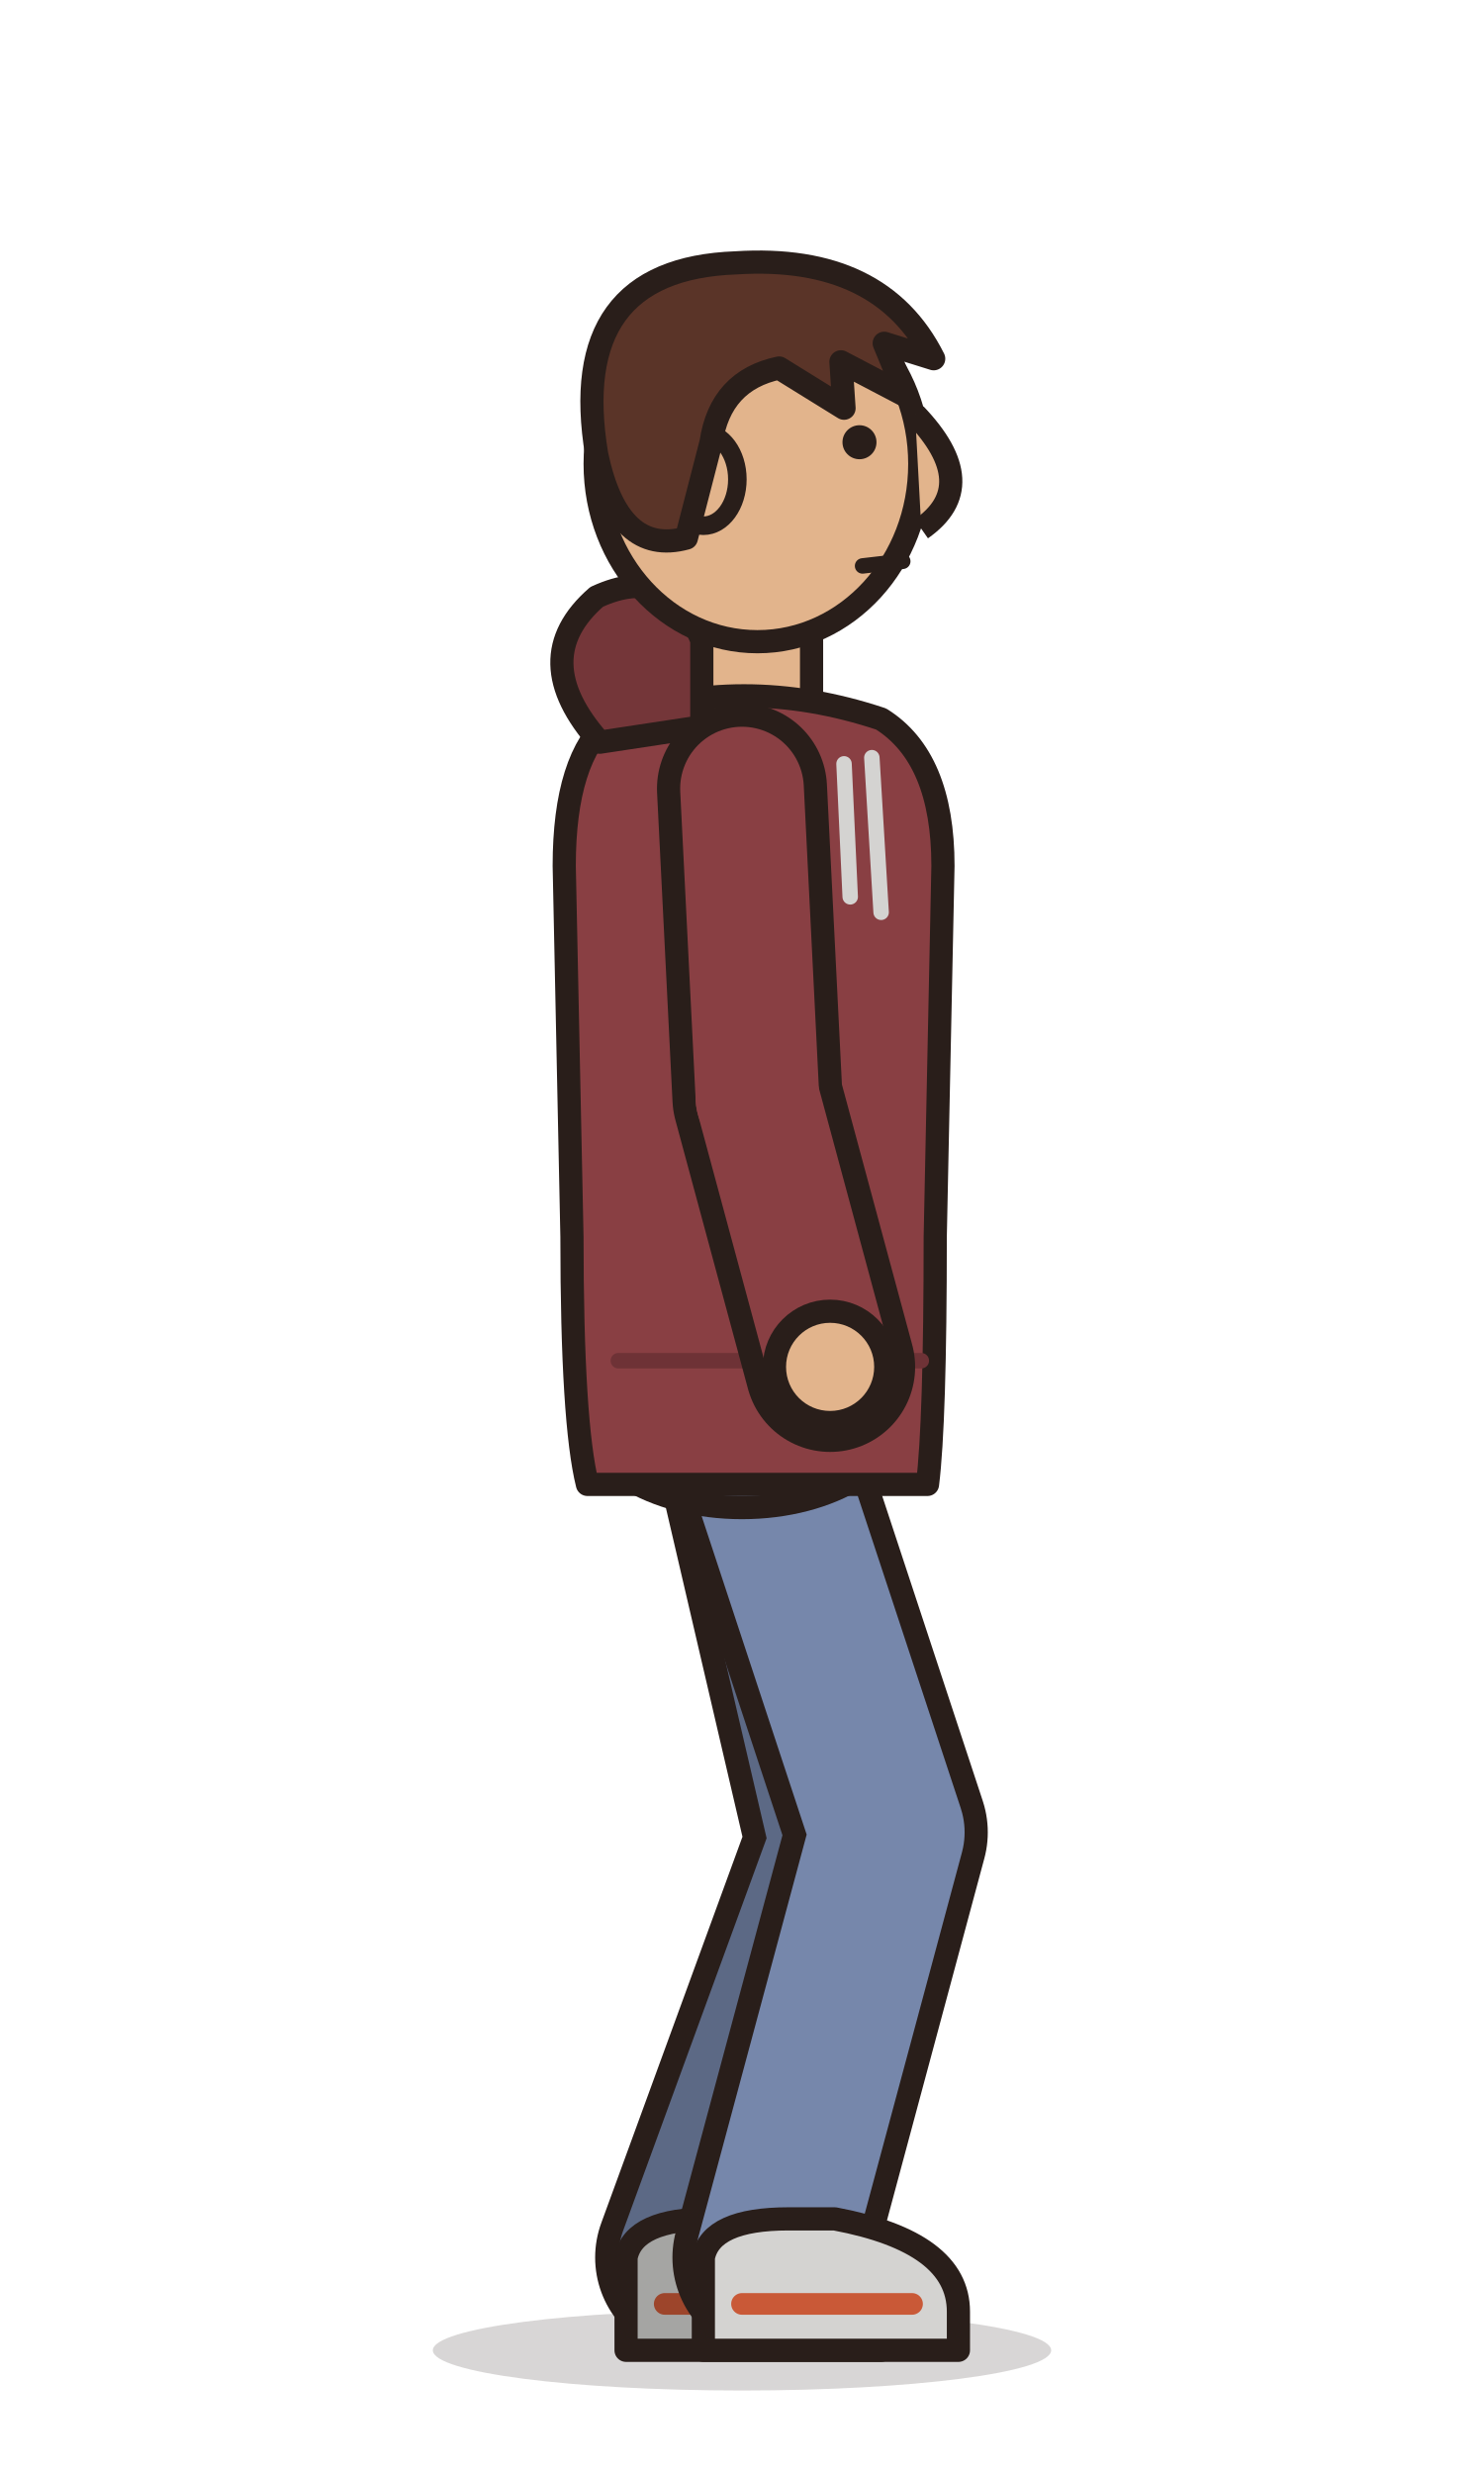
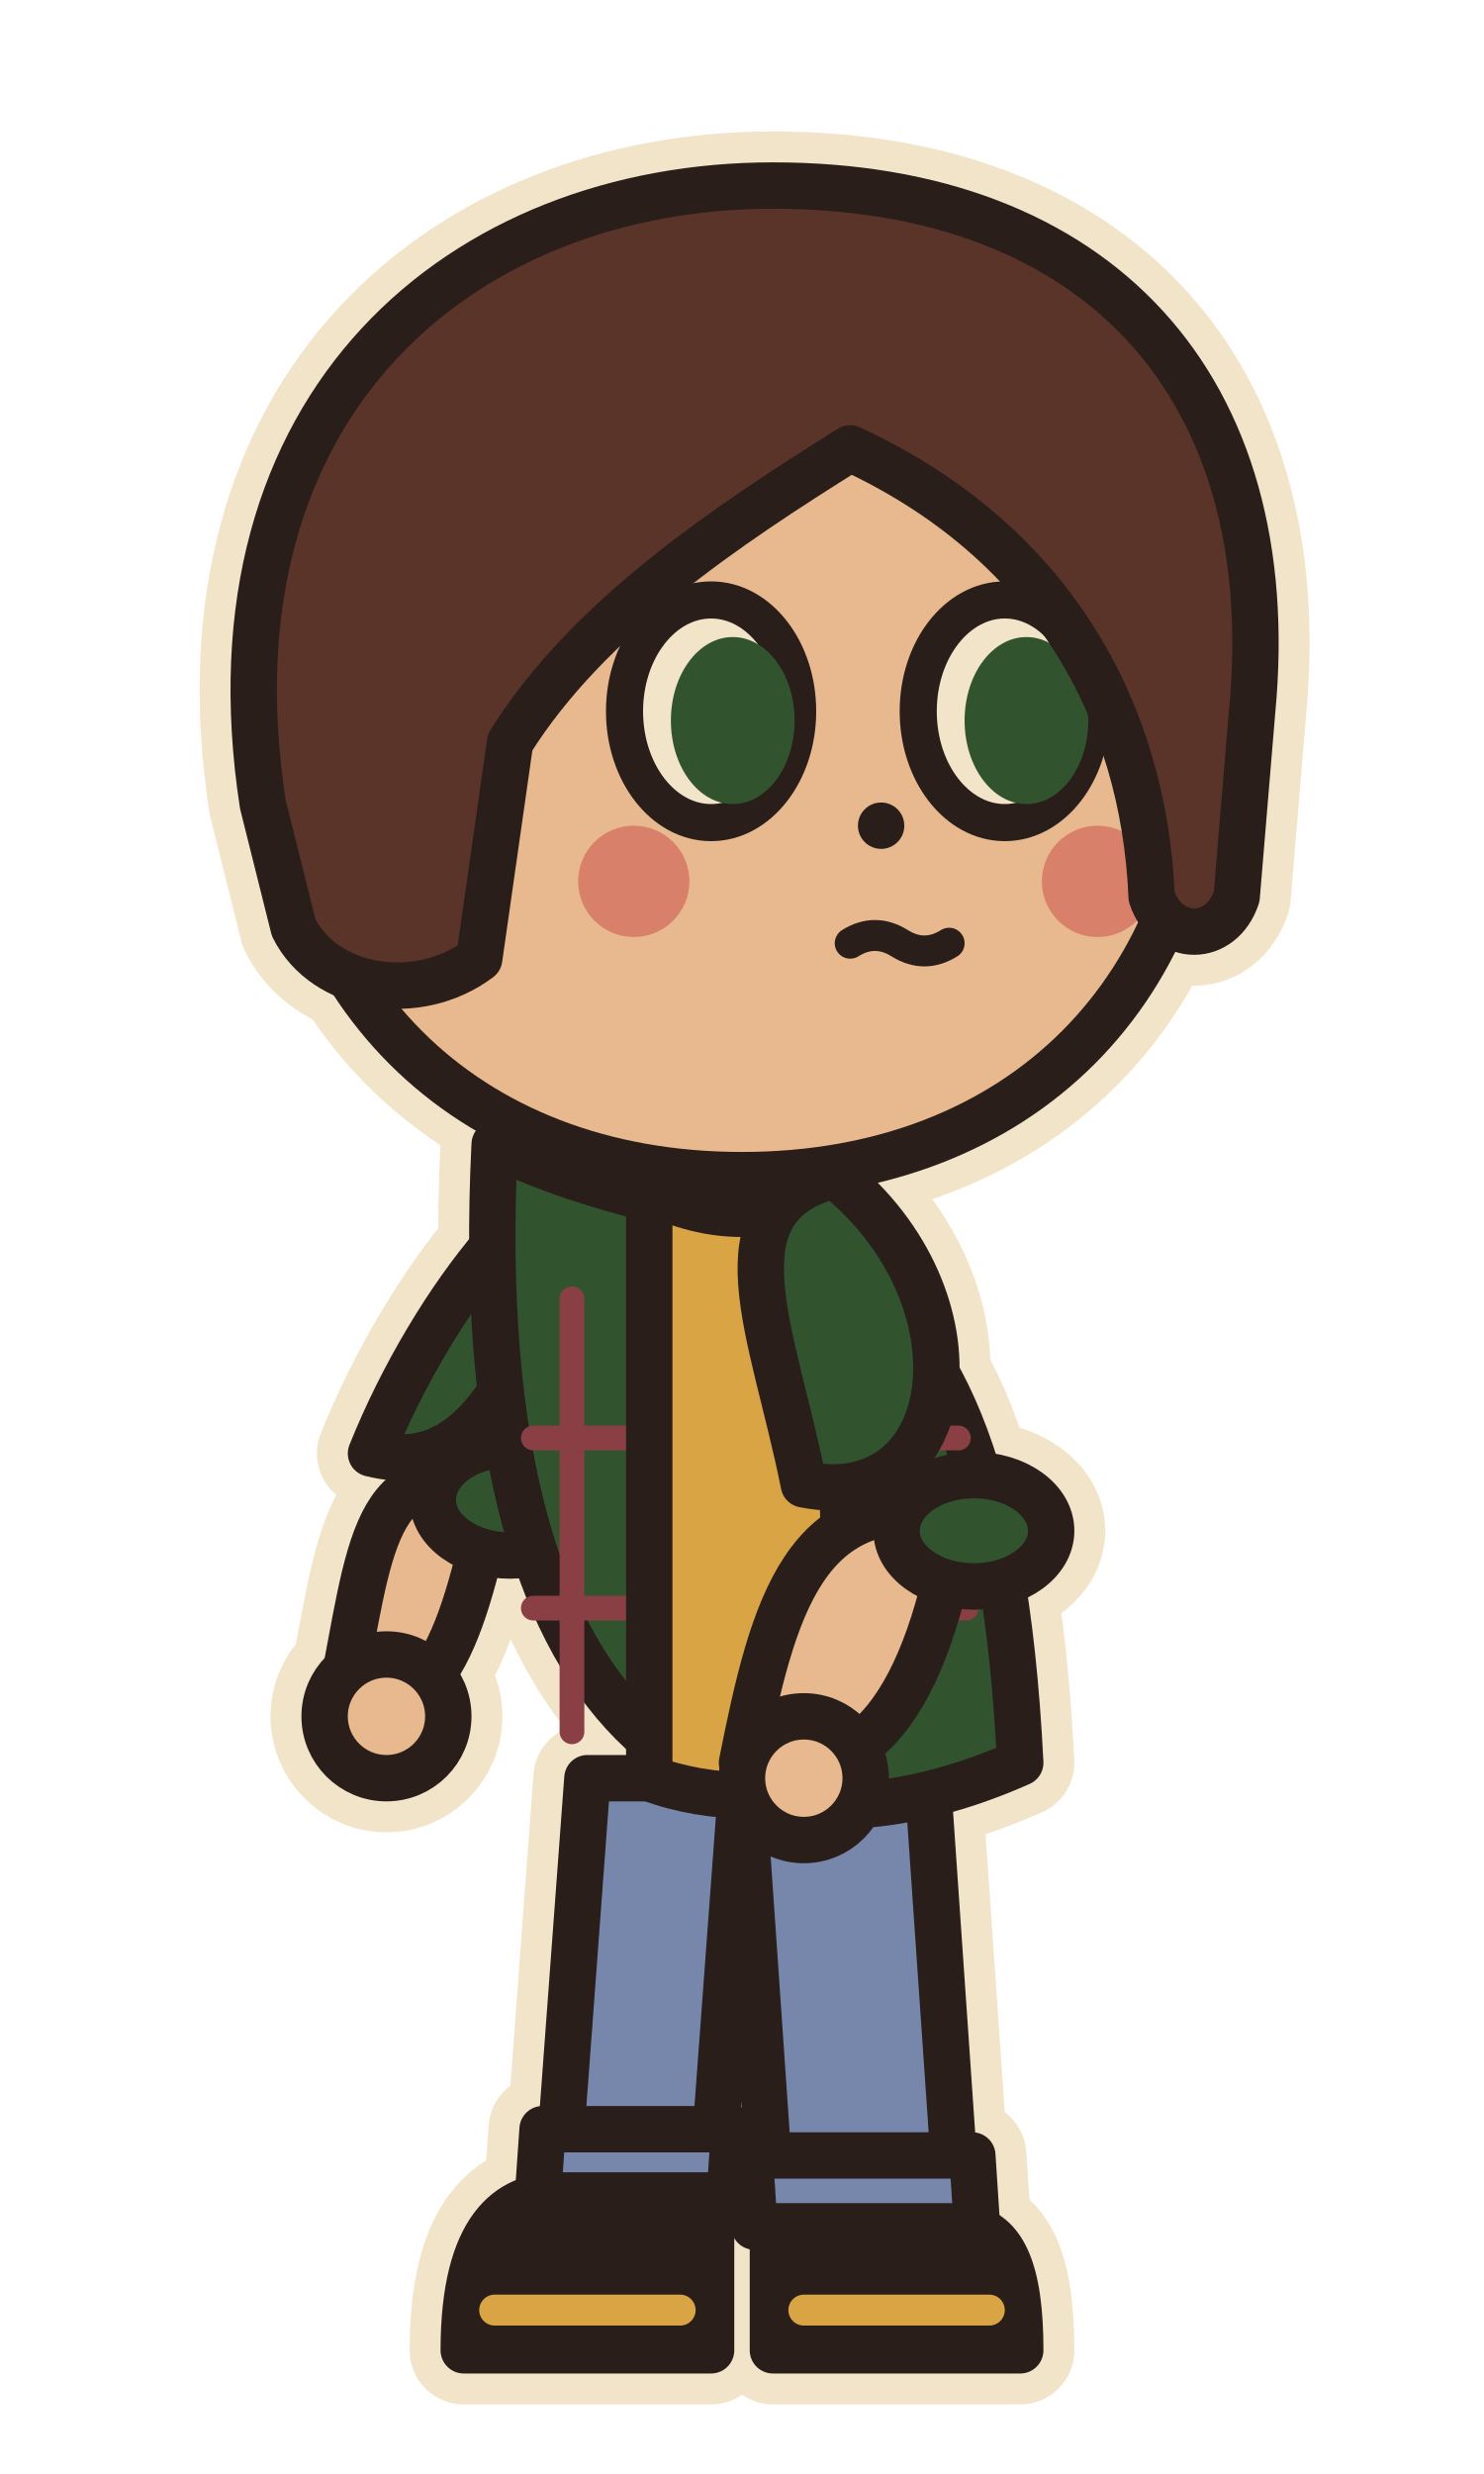
<svg xmlns="http://www.w3.org/2000/svg" viewBox="0 0 96 160" width="96" height="160">
-   <ellipse cx="48" cy="152" rx="20" ry="2.6" fill="#291e1a" opacity="0.18" />
-   <path d="M48 51 L46.6 71 L48.5 88.9" fill="none" stroke="#291e1a" stroke-width="11" stroke-linecap="round" stroke-linejoin="round" />
-   <path d="M48 51 L46.6 71" fill="none" stroke="#6b3134" stroke-width="8" stroke-linecap="round" stroke-linejoin="round" />
-   <path d="M46.6 71 L48.5 88.9" fill="none" stroke="#6b3134" stroke-width="8" stroke-linecap="round" stroke-linejoin="round" />
-   <circle cx="48.5" cy="88.9" r="3.6" fill="#c79e7b" stroke="#291e1a" stroke-width="1.5" />
-   <path d="M48 90 L54.8 119.2 L45 146" fill="none" stroke="#291e1a" stroke-width="13" stroke-linecap="round" stroke-linejoin="round" />
-   <path d="M48 90 L54.8 119.2 L45 146" fill="none" stroke="#5c6985" stroke-width="10" stroke-linecap="round" stroke-linejoin="round" />
-   <path d="M40.5 152 L40.5 146 Q41 143.5 46 143.5 L49 143.5 Q57 145 57 149.5 L57 152 Z" fill="#a5a5a3" stroke="#291e1a" stroke-width="1.5" stroke-linejoin="round" />
-   <path d="M43 149 L54 149" fill="none" stroke="#9d452b" stroke-width="1.4" stroke-linecap="round" stroke-linejoin="round" />
-   <path d="M48 90 L57.4 118.5 L50 146" fill="none" stroke="#291e1a" stroke-width="13" stroke-linecap="round" stroke-linejoin="round" />
-   <path d="M48 90 L57.4 118.5 L50 146" fill="none" stroke="#7687ab" stroke-width="10" stroke-linecap="round" stroke-linejoin="round" />
-   <path d="M45.5 152 L45.5 146 Q46 143.5 51 143.5 L54 143.5 Q62 145 62 149.5 L62 152 Z" fill="#d4d3d1" stroke="#291e1a" stroke-width="1.5" stroke-linejoin="round" />
-   <path d="M48 149 L59 149" fill="none" stroke="#c95937" stroke-width="1.4" stroke-linecap="round" stroke-linejoin="round" />
-   <ellipse cx="48" cy="91" rx="10.5" ry="6.5" fill="#7687ab" stroke="#291e1a" stroke-width="1.5" />
-   <rect x="44.5" y="38" width="8" height="9" rx="1.5" fill="#e2b48c" stroke="#291e1a" stroke-width="1.5" />
-   <path d="M39.5 46.5 Q48 43.5 57 46.5 Q61 49 61 56 L60.5 80 Q60.5 92 60 96 L38 96 Q37 92 37 80 L36.5 56 Q36.5 49 39.5 46.5 Z" fill="#893f43" stroke="#291e1a" stroke-width="1.5" stroke-linejoin="round" />
-   <path d="M38.8 48 Q34 42.6 38.6 38.6 Q43.4 36.4 45.4 41.4 L45.4 47 Z" fill="#743639" stroke="#291e1a" stroke-width="1.5" stroke-linejoin="round" />
-   <path d="M56.4 49 L57 59" fill="none" stroke="#d4d3d1" stroke-width="1" stroke-linecap="round" stroke-linejoin="round" />
-   <path d="M54.6 49.4 L55 58" fill="none" stroke="#d4d3d1" stroke-width="1" stroke-linecap="round" stroke-linejoin="round" />
-   <path d="M40 88 L59.6 88" fill="none" stroke="#6e3236" stroke-width="1" stroke-linecap="round" stroke-linejoin="round" />
-   <g transform="translate(0 3)">
-     <ellipse cx="49" cy="27" rx="10.5" ry="11.5" fill="#e2b48c" stroke="#291e1a" stroke-width="1.5" />
-     <path d="M59.2 23.8 Q63.6 28.4 59.6 31.2" fill="#e2b48c" stroke="#291e1a" stroke-width="1.5" stroke-linejoin="round" />
-     <ellipse cx="45.5" cy="28" rx="2.2" ry="3" fill="#e2b48c" stroke="#291e1a" stroke-width="1.2" />
-     <circle cx="55.6" cy="25.6" r="1.1" fill="#291e1a" />
-     <path d="M55.8 33.6 L58.4 33.3" fill="none" stroke="#291e1a" stroke-width="1" stroke-linecap="round" stroke-linejoin="round" />
-     <path d="M38.6 26.4 Q36.6 14.4 47.6 14 Q57 13.4 60.4 20.2 L57.2 19.2 L58.6 22.6 L54.4 20.4 L54.6 23.4 L50.4 20.8 Q46.6 21.6 46 25.6 L44.4 31.8 Q40 33 38.6 26.4 Z" fill="#5a3428" stroke="#291e1a" stroke-width="1.5" stroke-linejoin="round" />
+   <g fill="#f2e4c9" stroke="#f2e4c9" stroke-width="7" stroke-linejoin="round" stroke-linecap="round">
+     <path d="M 40,76 C 34,86 32,96 24,94 C 28,84 36,74 40,76 Z" fill="#f2e4c9" />
+     <path d="M 32,96 C 30,106 28,112 22,110 C 24,100 24,94 32,96 Z" fill="#f2e4c9" />
+     <ellipse cx="33" cy="97" rx="5" ry="3.6" fill="#f2e4c9" />
+     <circle cx="25" cy="111" r="4" fill="#f2e4c9" />
+     <path d="M 38,115 L 36,142 L 46,142 L 48,115 Z" fill="#f2e4c9" />
+     <path d="M 35.1,137.7 L 34.8,142 L 47.2,142 L 47.5,137.7 Z" fill="#f2e4c9" />
+     <path d="M 36,142 L 46,142 L 46,152 L 30,152 C 30,144 33,142 36,142 Z" fill="#f2e4c9" />
+     <path d="M 48,115 L 50,144 L 62,144 L 60,115 Z" fill="#f2e4c9" />
+     <path d="M 48.5,139.4 L 48.8,144 L 63.2,144 L 62.9,139.4 Z" fill="#f2e4c9" />
+     <path d="M 50,144 L 62,144 C 65,144 66,147 66,152 L 50,152 Z" fill="#f2e4c9" />
+     <path d="M 32,74 C 48,82 64,74 66,114 C 48,122 30,114 32,74 Z" fill="#f2e4c9" />
+     <path d="M 42,77 C 46,79 50,79 54,77 L 55,115 C 51,116.5 46,116.5 42,115 Z" fill="#f2e4c9" />
+     <path d="M 54,76 C 64,84 62,98 52,96 C 50,86 46,78 54,76 Z" fill="#f2e4c9" />
+     <path d="M 62,98 C 60,110 56,116 48,114 C 50,104 52,96 62,98 Z" fill="#f2e4c9" />
+     <ellipse cx="63" cy="99" rx="5" ry="3.6" fill="#f2e4c9" />
+     <circle cx="52" cy="115" r="4" fill="#f2e4c9" />
+     <path d="M 48,18 C 66,18 78,30 78,46 C 78,64 66,76 48,76 C 30,76 18,64 18,46 C 18,30 30,18 48,18 Z" fill="#f2e4c9" />
+     <path d="M 17,52 C 13,26 30,12 50,12 C 71,12 83,25 81,46 L 80,58 C 79,61 75.5,61 74.5,58 C 74,46 68,35 55,29 C 47,34 38,40 33,48 L 31,62 C 27,65 21,64 19,60 Z" fill="#f2e4c9" />
  </g>
-   <path d="M48 51 L49 71 L53.7 88.4" fill="none" stroke="#291e1a" stroke-width="11" stroke-linecap="round" stroke-linejoin="round" />
-   <path d="M48 51 L49 71" fill="none" stroke="#893f43" stroke-width="8" stroke-linecap="round" stroke-linejoin="round" />
-   <path d="M49 71 L53.7 88.4" fill="none" stroke="#893f43" stroke-width="8" stroke-linecap="round" stroke-linejoin="round" />
-   <circle cx="53.7" cy="88.4" r="3.6" fill="#e2b48c" stroke="#291e1a" stroke-width="1.5" />
+   <g stroke="#291e1a" stroke-width="3" stroke-linejoin="round" stroke-linecap="round">
+     <path d="M 40,76 C 34,86 32,96 24,94 C 28,84 36,74 40,76 Z" fill="#31542f" />
+     <path d="M 32,96 C 30,106 28,112 22,110 C 24,100 24,94 32,96 Z" fill="#e8b98f" />
+     <ellipse cx="33" cy="97" rx="5" ry="3.6" fill="#31542f" />
+     <circle cx="25" cy="111" r="4" fill="#e8b98f" />
+     <path d="M 38,115 L 36,142 L 46,142 L 48,115 Z" fill="#7687ab" />
+     <path d="M 35.1,137.7 L 34.8,142 L 47.2,142 L 47.5,137.7 Z" fill="#7687ab" />
+     <path d="M 36,142 L 46,142 L 46,152 L 30,152 C 30,144 33,142 36,142 Z" fill="#291e1a" />
+     <path d="M 32,149.4 L 44,149.4" fill="none" stroke="#d9a443" stroke-width="2" />
+     <path d="M 48,115 L 50,144 L 62,144 L 60,115 Z" fill="#7687ab" />
+     <path d="M 48.5,139.4 L 48.8,144 L 63.2,144 L 62.9,139.4 Z" fill="#7687ab" />
+     <path d="M 50,144 L 62,144 C 65,144 66,147 66,152 L 50,152 Z" fill="#291e1a" />
+     <path d="M 52,149.4 L 64,149.4" fill="none" stroke="#d9a443" stroke-width="2" />
+     <path d="M 32,74 C 48,82 64,74 66,114 C 48,122 30,114 32,74 Z" fill="#31542f" />
+     <path d="M 37,84 L 37,112" fill="none" stroke="#893f43" stroke-width="1.6" />
+     <path d="M 34.5,93 L 42,93" fill="none" stroke="#893f43" stroke-width="1.6" />
+     <path d="M 34.5,104 L 42,104" fill="none" stroke="#893f43" stroke-width="1.6" />
+     <path d="M 59.5,84 L 59.5,108" fill="none" stroke="#893f43" stroke-width="1.6" />
+     <path d="M 55,93 L 62,93" fill="none" stroke="#893f43" stroke-width="1.6" />
+     <path d="M 55,104 L 62.5,104" fill="none" stroke="#893f43" stroke-width="1.6" />
+     <path d="M 42,77 C 46,79 50,79 54,77 L 55,115 C 51,116.5 46,116.5 42,115 Z" fill="#d9a443" />
+     <path d="M 54,76 C 64,84 62,98 52,96 C 50,86 46,78 54,76 Z" fill="#31542f" />
+     <path d="M 62,98 C 60,110 56,116 48,114 C 50,104 52,96 62,98 Z" fill="#e8b98f" />
+     <ellipse cx="63" cy="99" rx="5" ry="3.6" fill="#31542f" />
+     <circle cx="52" cy="115" r="4" fill="#e8b98f" />
+     <path d="M 48,18 C 66,18 78,30 78,46 C 78,64 66,76 48,76 C 30,76 18,64 18,46 C 18,30 30,18 48,18 Z" fill="#e8b98f" />
+     <circle cx="41" cy="57" r="3.6" fill="#d9806a" stroke="none" />
+     <circle cx="71" cy="57" r="3.6" fill="#d9806a" stroke="none" />
+     <ellipse cx="46" cy="46" rx="5.6" ry="7.2" fill="#f2e4c9" stroke-width="2.4" />
+     <ellipse cx="47.4" cy="46.6" rx="4" ry="5.4" fill="#31542f" stroke="none" />
+     <ellipse cx="65" cy="46" rx="5.6" ry="7.2" fill="#f2e4c9" stroke-width="2.4" />
+     <ellipse cx="66.4" cy="46.6" rx="4" ry="5.4" fill="#31542f" stroke="none" />
+     <circle cx="57" cy="53.4" r="1.5" fill="#291e1a" stroke="none" />
+     <path d="M 55,61 Q 56.6,60 58.2,61 Q 59.8,62 61.4,61" fill="none" stroke-width="2" />
+     <path d="M 17,52 C 13,26 30,12 50,12 C 71,12 83,25 81,46 L 80,58 C 79,61 75.5,61 74.5,58 C 74,46 68,35 55,29 C 47,34 38,40 33,48 L 31,62 C 27,65 21,64 19,60 Z" fill="#5a3428" />
+   </g>
</svg>
